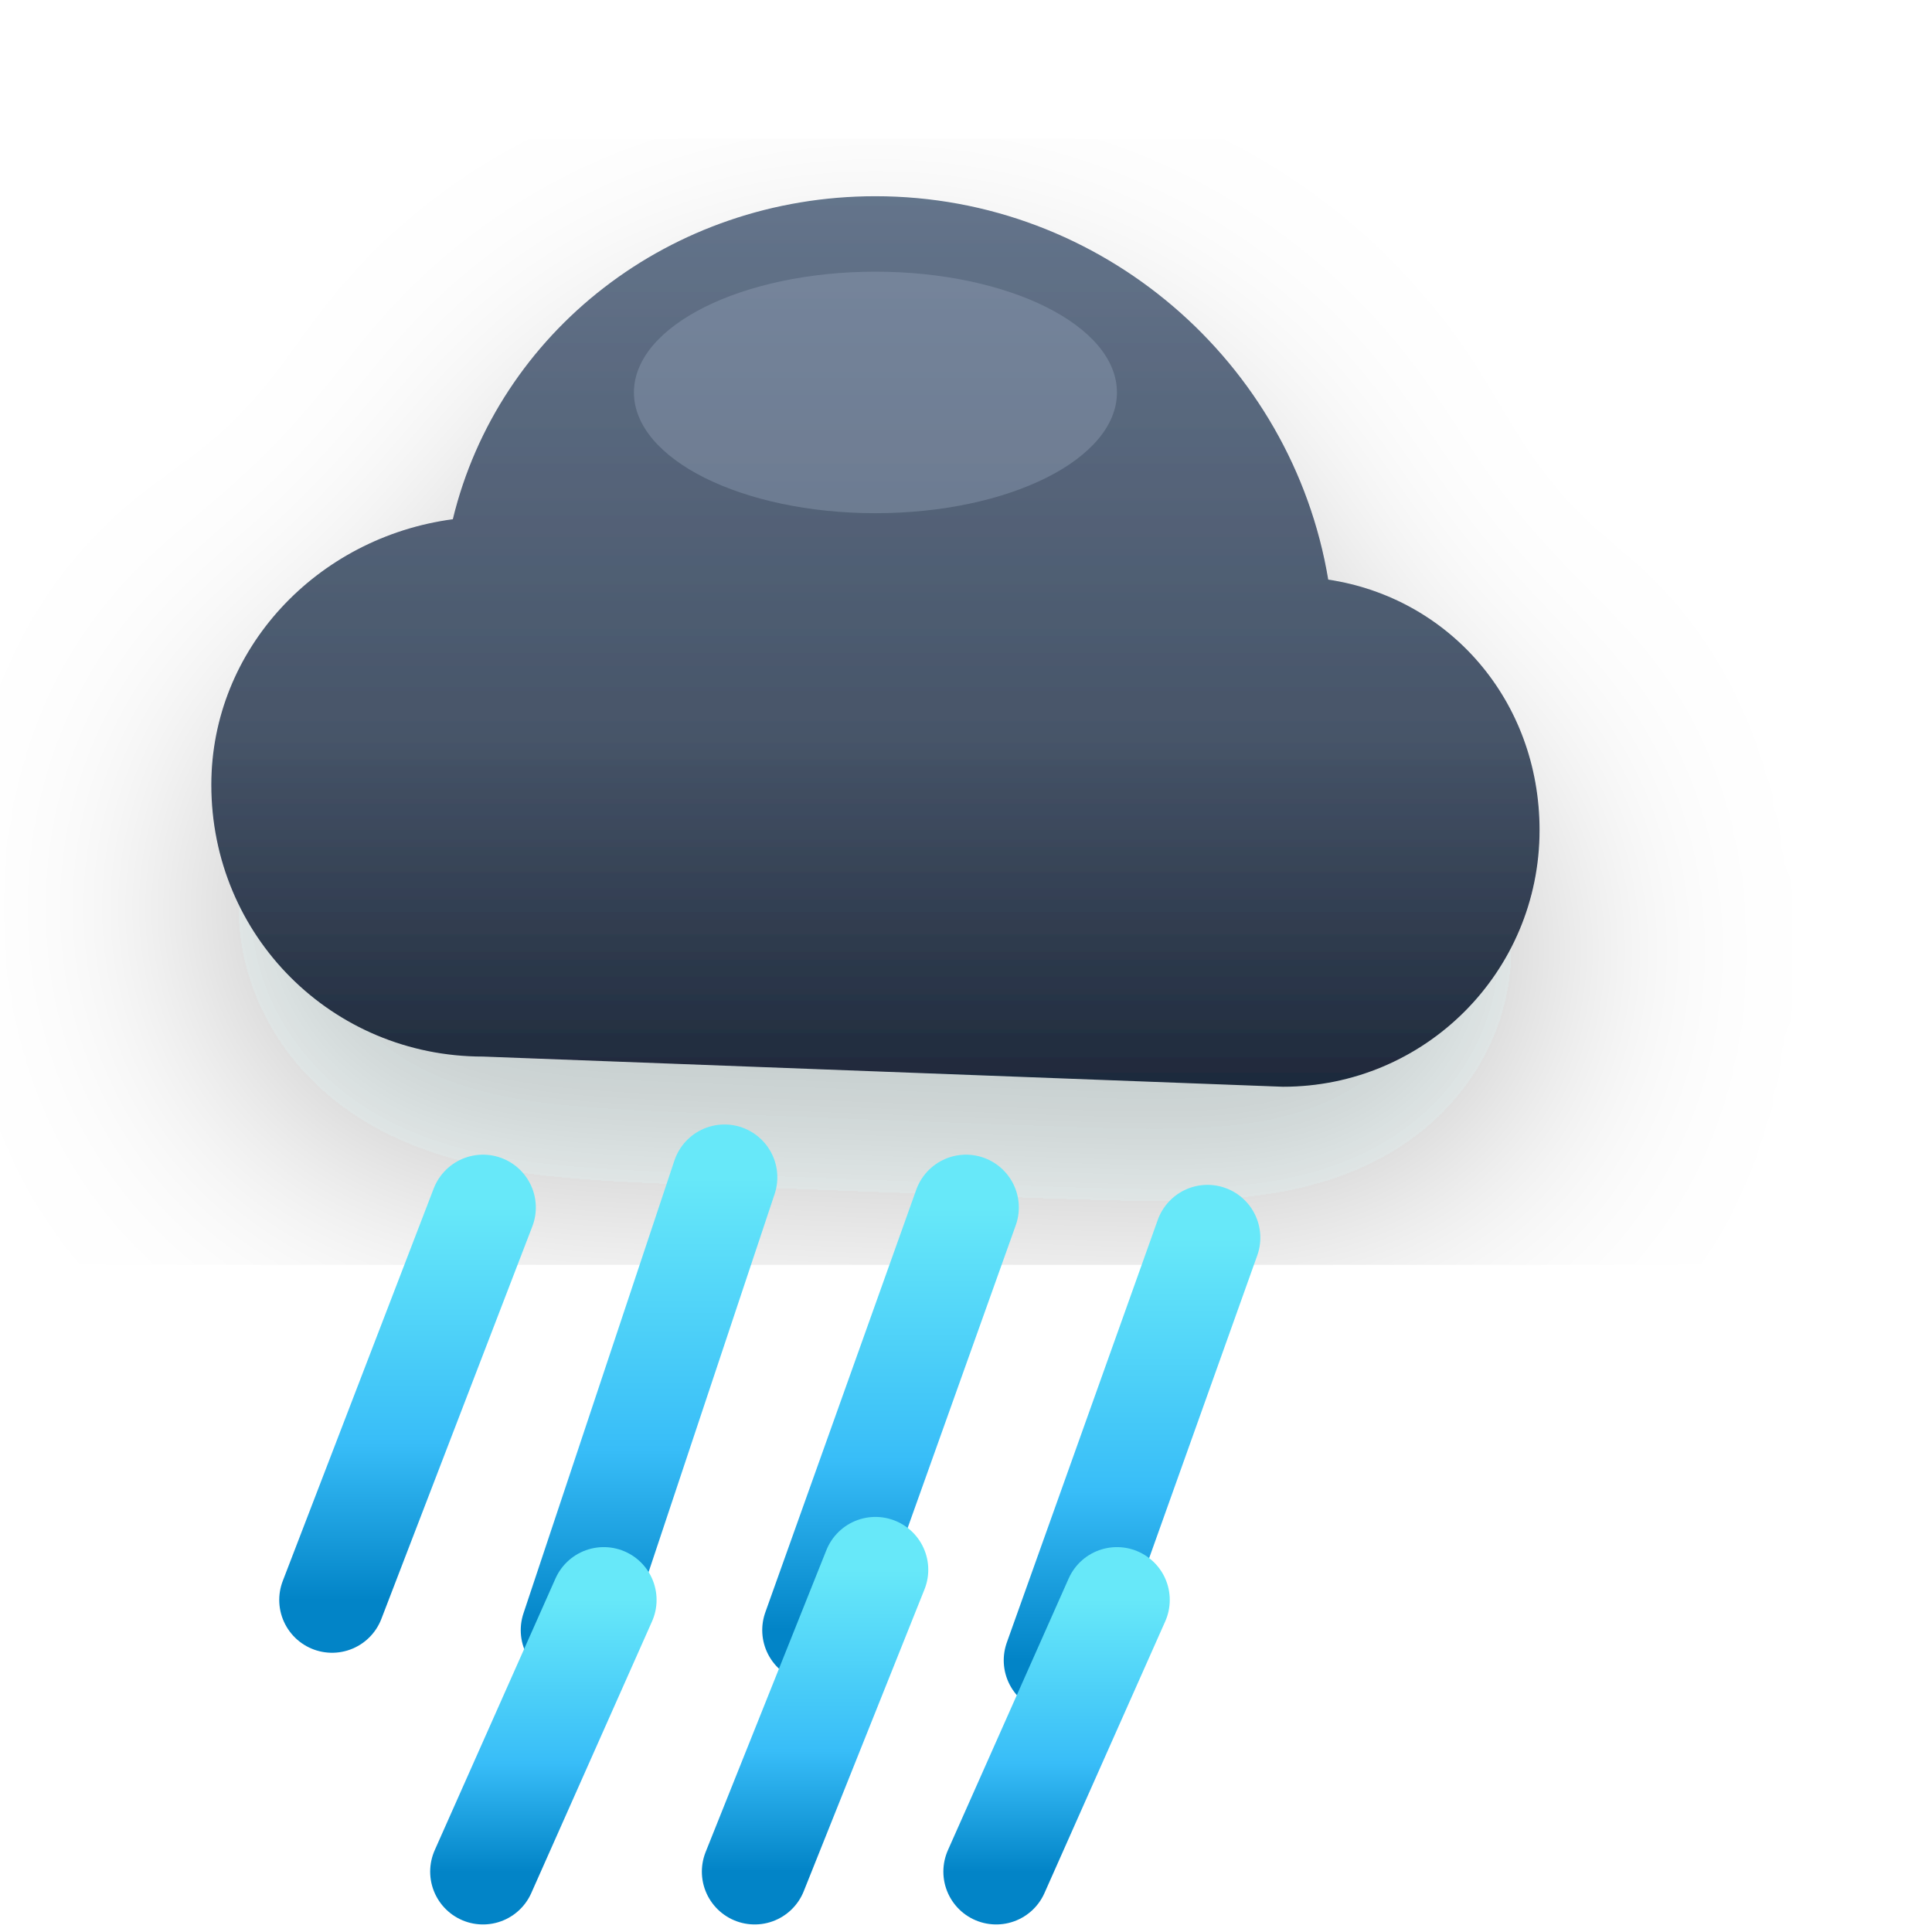
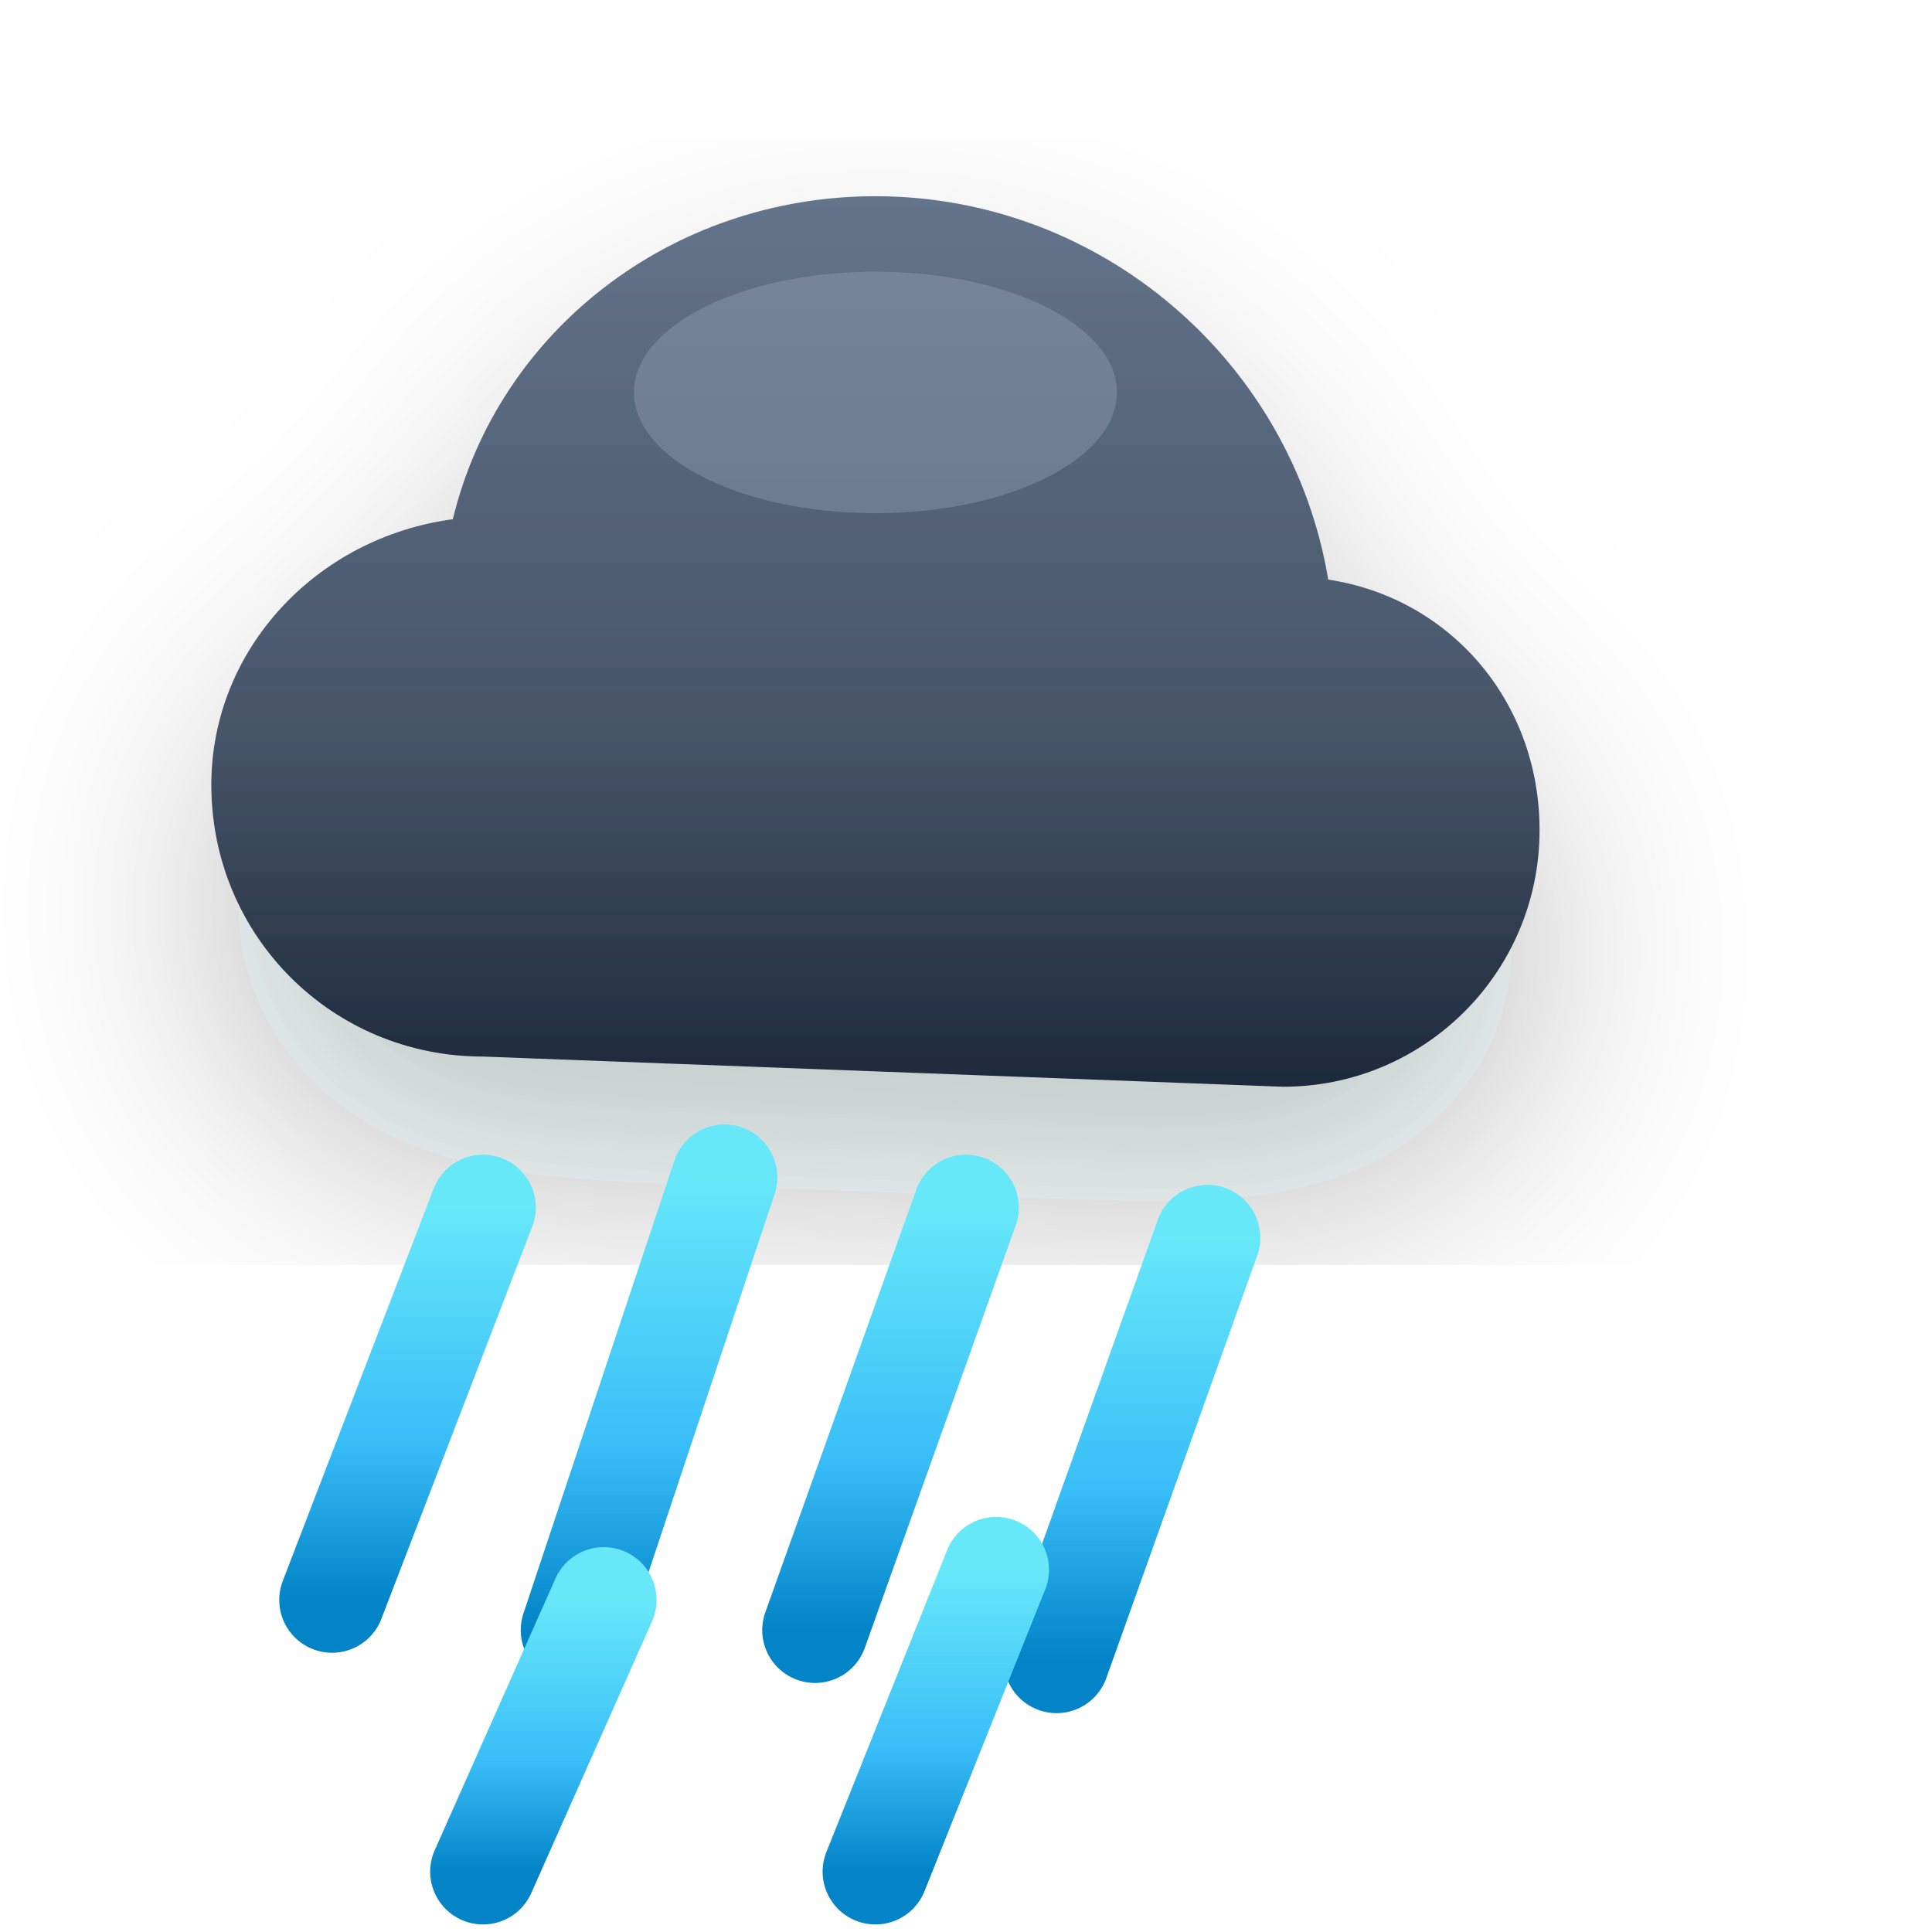
<svg xmlns="http://www.w3.org/2000/svg" width="64" height="64" viewBox="0 0 64 64" fill="none">
  <defs>
-     <radialGradient id="sunGlow" cx="50%" cy="50%" r="50%">
-       <stop offset="0%" stop-color="#FFFBEB" stop-opacity="0.9" />
-       <stop offset="50%" stop-color="#FBBF24" stop-opacity="0.35" />
-       <stop offset="100%" stop-color="#F59E0B" stop-opacity="0" />
-     </radialGradient>
-     <linearGradient id="sunCore" x1="0%" y1="0%" x2="100%" y2="100%">
-       <stop offset="0%" stop-color="#FEF08A" />
-       <stop offset="35%" stop-color="#F59E0B" />
-       <stop offset="100%" stop-color="#D97706" />
-     </linearGradient>
-     <linearGradient id="sunRay" x1="0%" y1="0%" x2="0%" y2="100%">
-       <stop offset="0%" stop-color="#FEF08A" />
-       <stop offset="100%" stop-color="#F59E0B" />
-     </linearGradient>
-     <linearGradient id="moonGrad" x1="0%" y1="0%" x2="100%" y2="100%">
-       <stop offset="0%" stop-color="#F8FAFC" />
-       <stop offset="50%" stop-color="#E2E8F0" />
-       <stop offset="100%" stop-color="#94A3B8" />
-     </linearGradient>
-     <radialGradient id="moonGlow" cx="50%" cy="50%" r="50%">
-       <stop offset="0%" stop-color="#E0E7FF" stop-opacity="0.7" />
-       <stop offset="70%" stop-color="#818CF8" stop-opacity="0.2" />
-       <stop offset="100%" stop-color="#4F46E5" stop-opacity="0" />
-     </radialGradient>
-     <linearGradient id="frontCloudGrad" x1="0%" y1="0%" x2="0%" y2="100%">
-       <stop offset="0%" stop-color="#FFFFFF" />
-       <stop offset="65%" stop-color="#F1F5F9" />
-       <stop offset="100%" stop-color="#CBD5E1" />
-     </linearGradient>
-     <linearGradient id="backCloudGrad" x1="0%" y1="0%" x2="0%" y2="100%">
-       <stop offset="0%" stop-color="#E2E8F0" />
-       <stop offset="100%" stop-color="#94A3B8" />
-     </linearGradient>
    <linearGradient id="stormCloudFront" x1="0%" y1="0%" x2="0%" y2="100%">
      <stop offset="0%" stop-color="#64748B" />
      <stop offset="60%" stop-color="#475569" />
      <stop offset="100%" stop-color="#1E293B" />
-     </linearGradient>
-     <linearGradient id="stormCloudBack" x1="0%" y1="0%" x2="0%" y2="100%">
-       <stop offset="0%" stop-color="#475569" />
-       <stop offset="100%" stop-color="#0F172A" />
    </linearGradient>
    <linearGradient id="rainGrad" x1="0%" y1="0%" x2="0%" y2="100%">
      <stop offset="0%" stop-color="#67E8F9" />
      <stop offset="60%" stop-color="#38BDF8" />
      <stop offset="100%" stop-color="#0284C7" />
    </linearGradient>
-     <linearGradient id="lightningGrad" x1="0%" y1="0%" x2="100%" y2="100%">
-       <stop offset="0%" stop-color="#FEF08A" />
-       <stop offset="50%" stop-color="#EAB308" />
-       <stop offset="100%" stop-color="#CA8A04" />
-     </linearGradient>
-     <linearGradient id="fogGrad" x1="0%" y1="0%" x2="100%" y2="0%">
-       <stop offset="0%" stop-color="#E2E8F0" stop-opacity="0" />
-       <stop offset="20%" stop-color="#CBD5E1" stop-opacity="0.9" />
-       <stop offset="80%" stop-color="#E2E8F0" stop-opacity="0.9" />
-       <stop offset="100%" stop-color="#CBD5E1" stop-opacity="0" />
-     </linearGradient>
    <filter id="cloudShadow" x="-20%" y="-20%" width="140%" height="140%">
      <feDropShadow dx="0" dy="4" stdDeviation="4" flood-color="#0F172A" flood-opacity="0.25" />
    </filter>
-     <filter id="sunDropShadow" x="-30%" y="-30%" width="160%" height="160%">
-       <feDropShadow dx="0" dy="3" stdDeviation="3" flood-color="#D97706" flood-opacity="0.45" />
-     </filter>
-     <filter id="boltGlow" x="-30%" y="-30%" width="160%" height="160%">
-       <feGaussianBlur stdDeviation="2" result="blur" />
-       <feMerge>
-         <feMergeNode in="blur" />
-         <feMergeNode in="SourceGraphic" />
-       </feMerge>
-     </filter>
+     <style>
+       @keyframes am-storm-cloud-pulse {
+         0%, 100% { transform: scale(1); }
+         50% { transform: scale(1.02); }
+       }
+       @keyframes am-heavy-rain-fall {
+         0% { transform: translate(4px, -8px); opacity: 0; }
+         25% { opacity: 1; }
+         80% { opacity: 1; }
+         100% { transform: translate(-4px, 12px); opacity: 0; }
+       }
+       .am-heavy-cloud {
+         transform-origin: 32px 24px;
+         animation: am-storm-cloud-pulse 3s ease-in-out infinite;
+       }
+       .am-hrain-1 { animation: am-heavy-rain-fall 0.75s linear infinite; }
+       .am-hrain-2 { animation: am-heavy-rain-fall 0.75s linear infinite 0.25s; }
+       .am-hrain-3 { animation: am-heavy-rain-fall 0.75s linear infinite 0.5s; }
+       .am-hrain-4 { animation: am-heavy-rain-fall 0.75s linear infinite 0.15s; }
+       .am-hrain-5 { animation: am-heavy-rain-fall 0.75s linear infinite 0.4s; }
+       .am-hrain-6 { animation: am-heavy-rain-fall 0.75s linear infinite 0.65s; }
+     </style>
  </defs>
-   <g filter="url(#cloudShadow)">
+   <g class="am-heavy-cloud" filter="url(#cloudShadow)">
    <path d="M16 35 C11 35 7 31 7 26 C7 21.5 10.5 17.8 15 17.2 C16.5 11 22.2 6.5 29 6.5 C36.5 6.5 42.8 12 44 19.2 C48 19.8 51 23.2 51 27.5 C51 32.2 47.2 36 42.5 36 L16 35 Z" fill="url(#stormCloudFront)" />
    <ellipse cx="29" cy="13" rx="8" ry="4" fill="#94A3B8" opacity="0.4" />
  </g>
  <g stroke="url(#rainGrad)" stroke-width="3.5" stroke-linecap="round">
-     <line x1="16" y1="40" x2="11" y2="53" />
-     <line x1="24" y1="39" x2="19" y2="54" />
-     <line x1="32" y1="40" x2="27" y2="54" />
-     <line x1="40" y1="41" x2="35" y2="55" />
-     <line x1="20" y1="53" x2="16" y2="62" />
-     <line x1="29" y1="52" x2="25" y2="62" />
-     <line x1="37" y1="53" x2="33" y2="62" />
+     <line class="am-hrain-1" x1="16" y1="40" x2="11" y2="53" />
+     <line class="am-hrain-2" x1="24" y1="39" x2="19" y2="54" />
+     <line class="am-hrain-3" x1="32" y1="40" x2="27" y2="54" />
+     <line class="am-hrain-4" x1="40" y1="41" x2="35" y2="55" />
+     <line class="am-hrain-5" x1="20" y1="53" x2="16" y2="62" />
+     <line class="am-hrain-6" x1="33" y1="52" x2="29" y2="62" />
  </g>
</svg>
